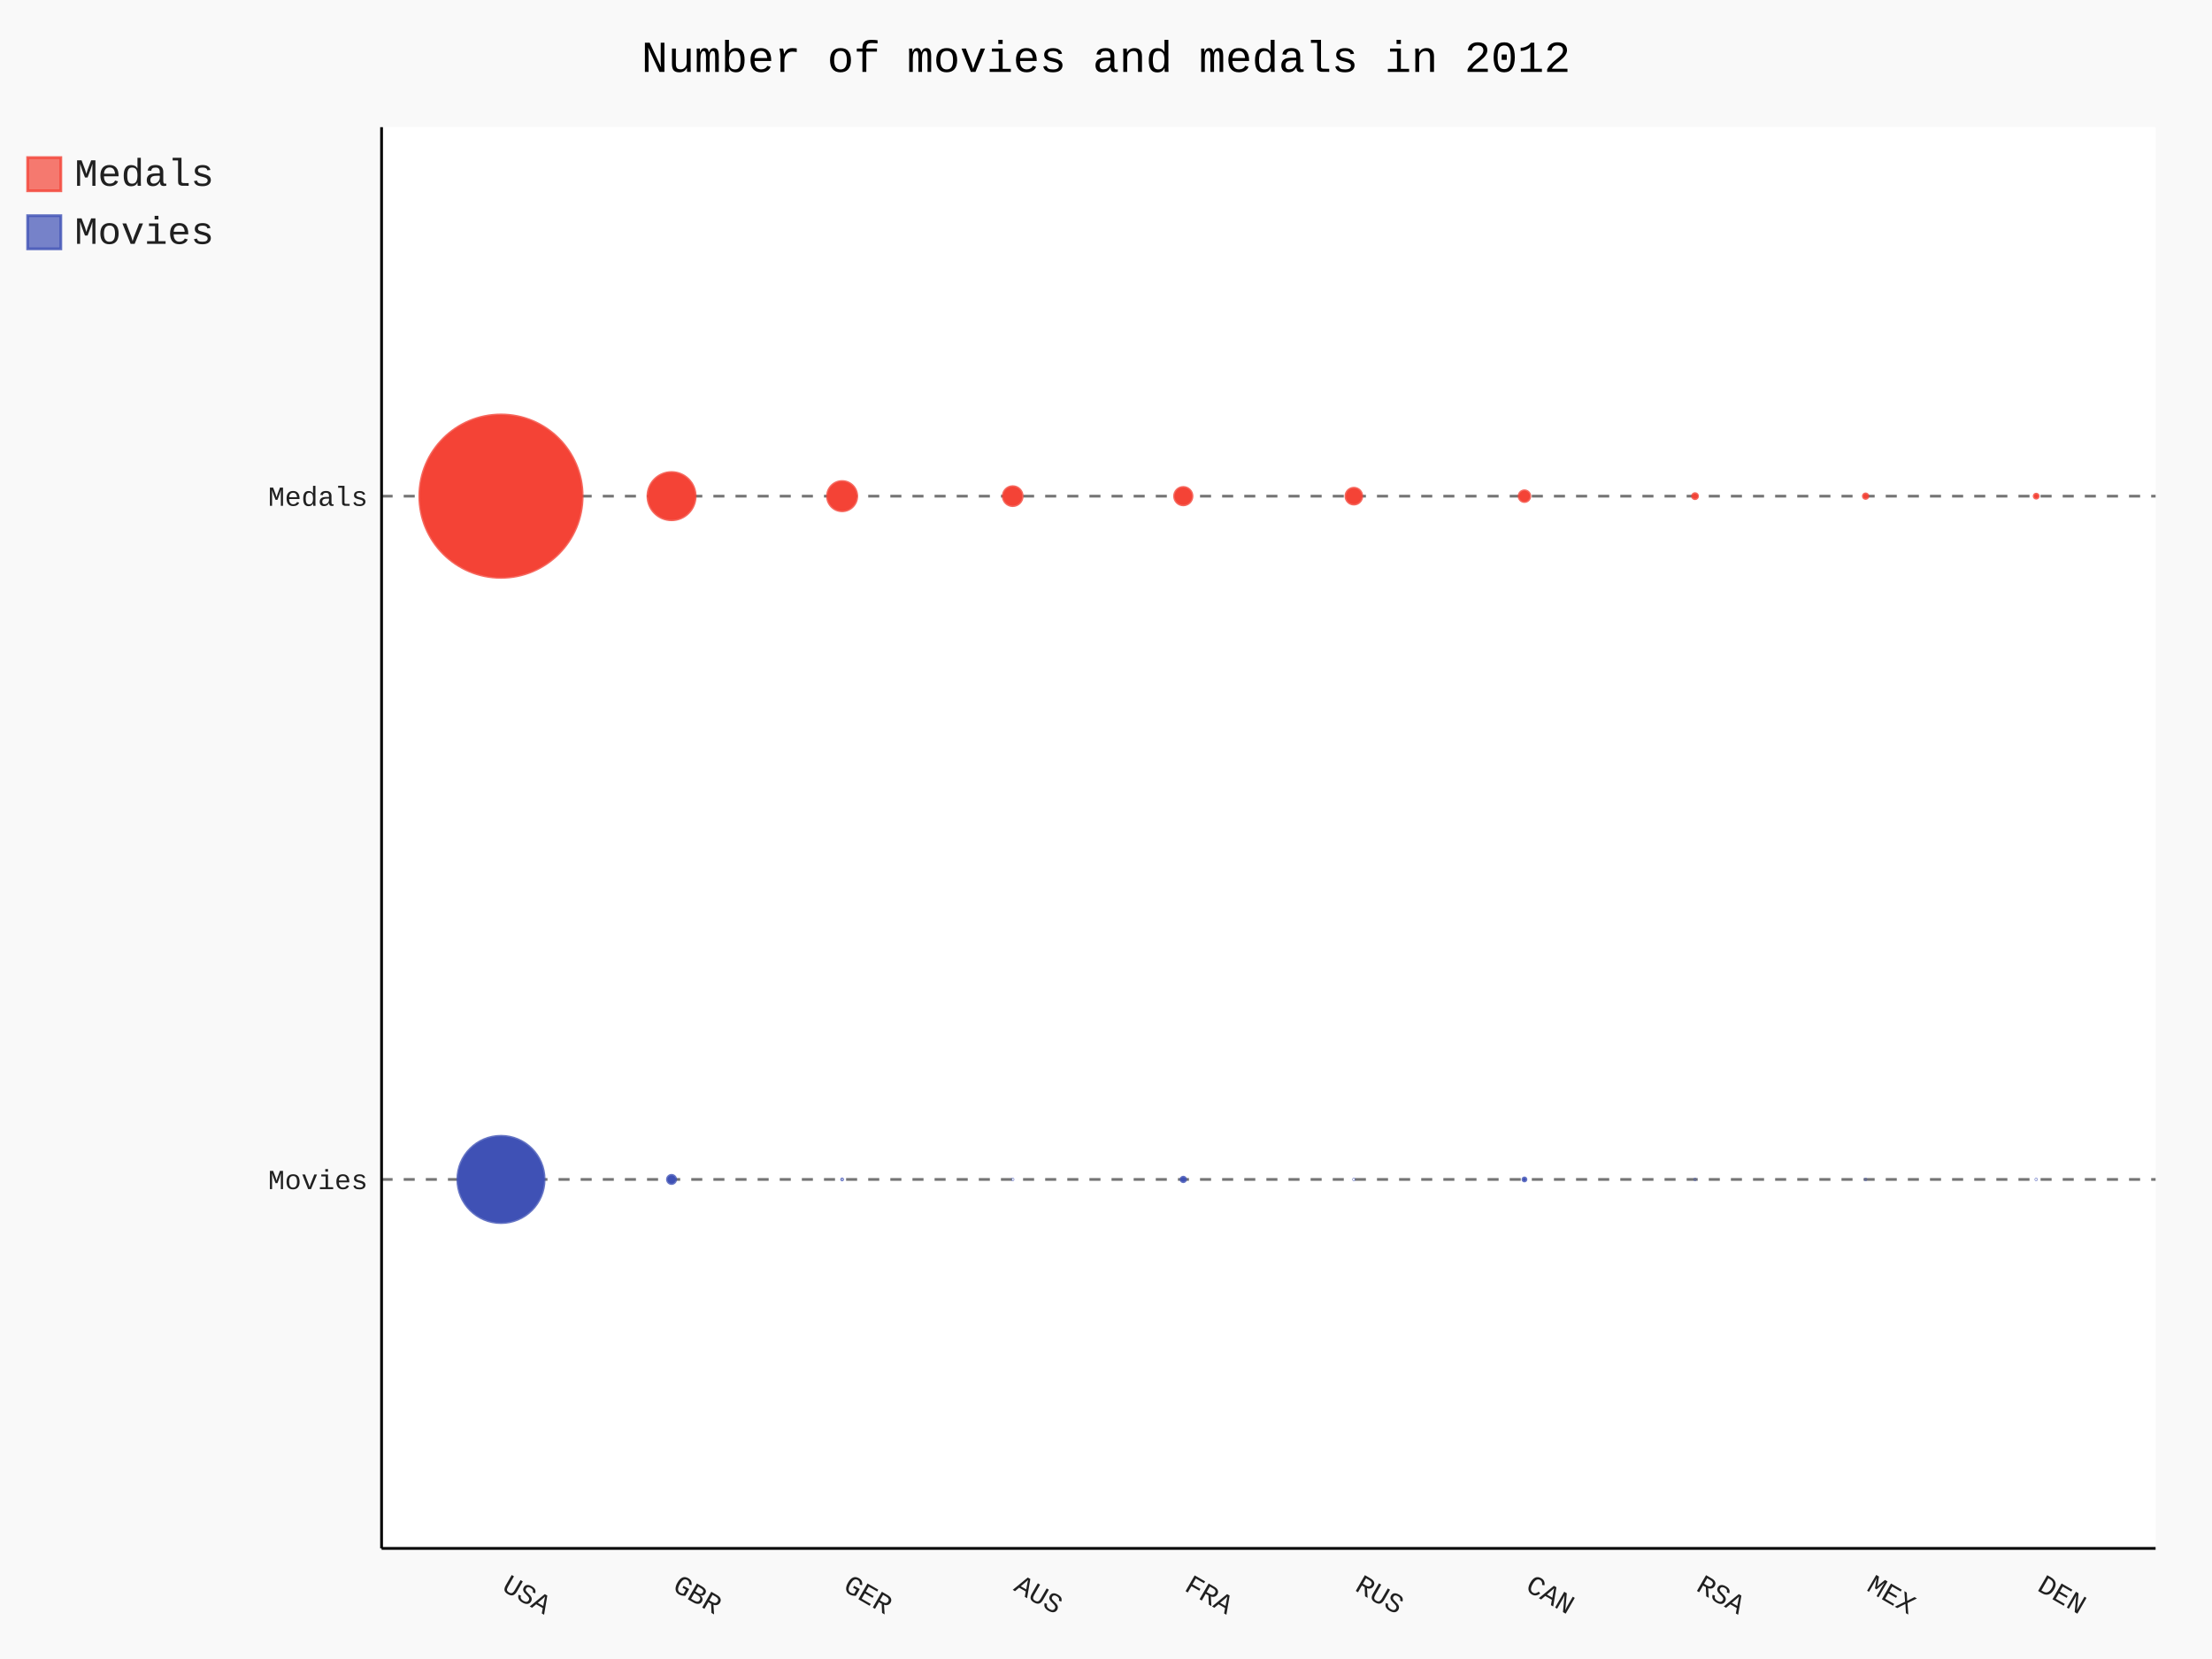
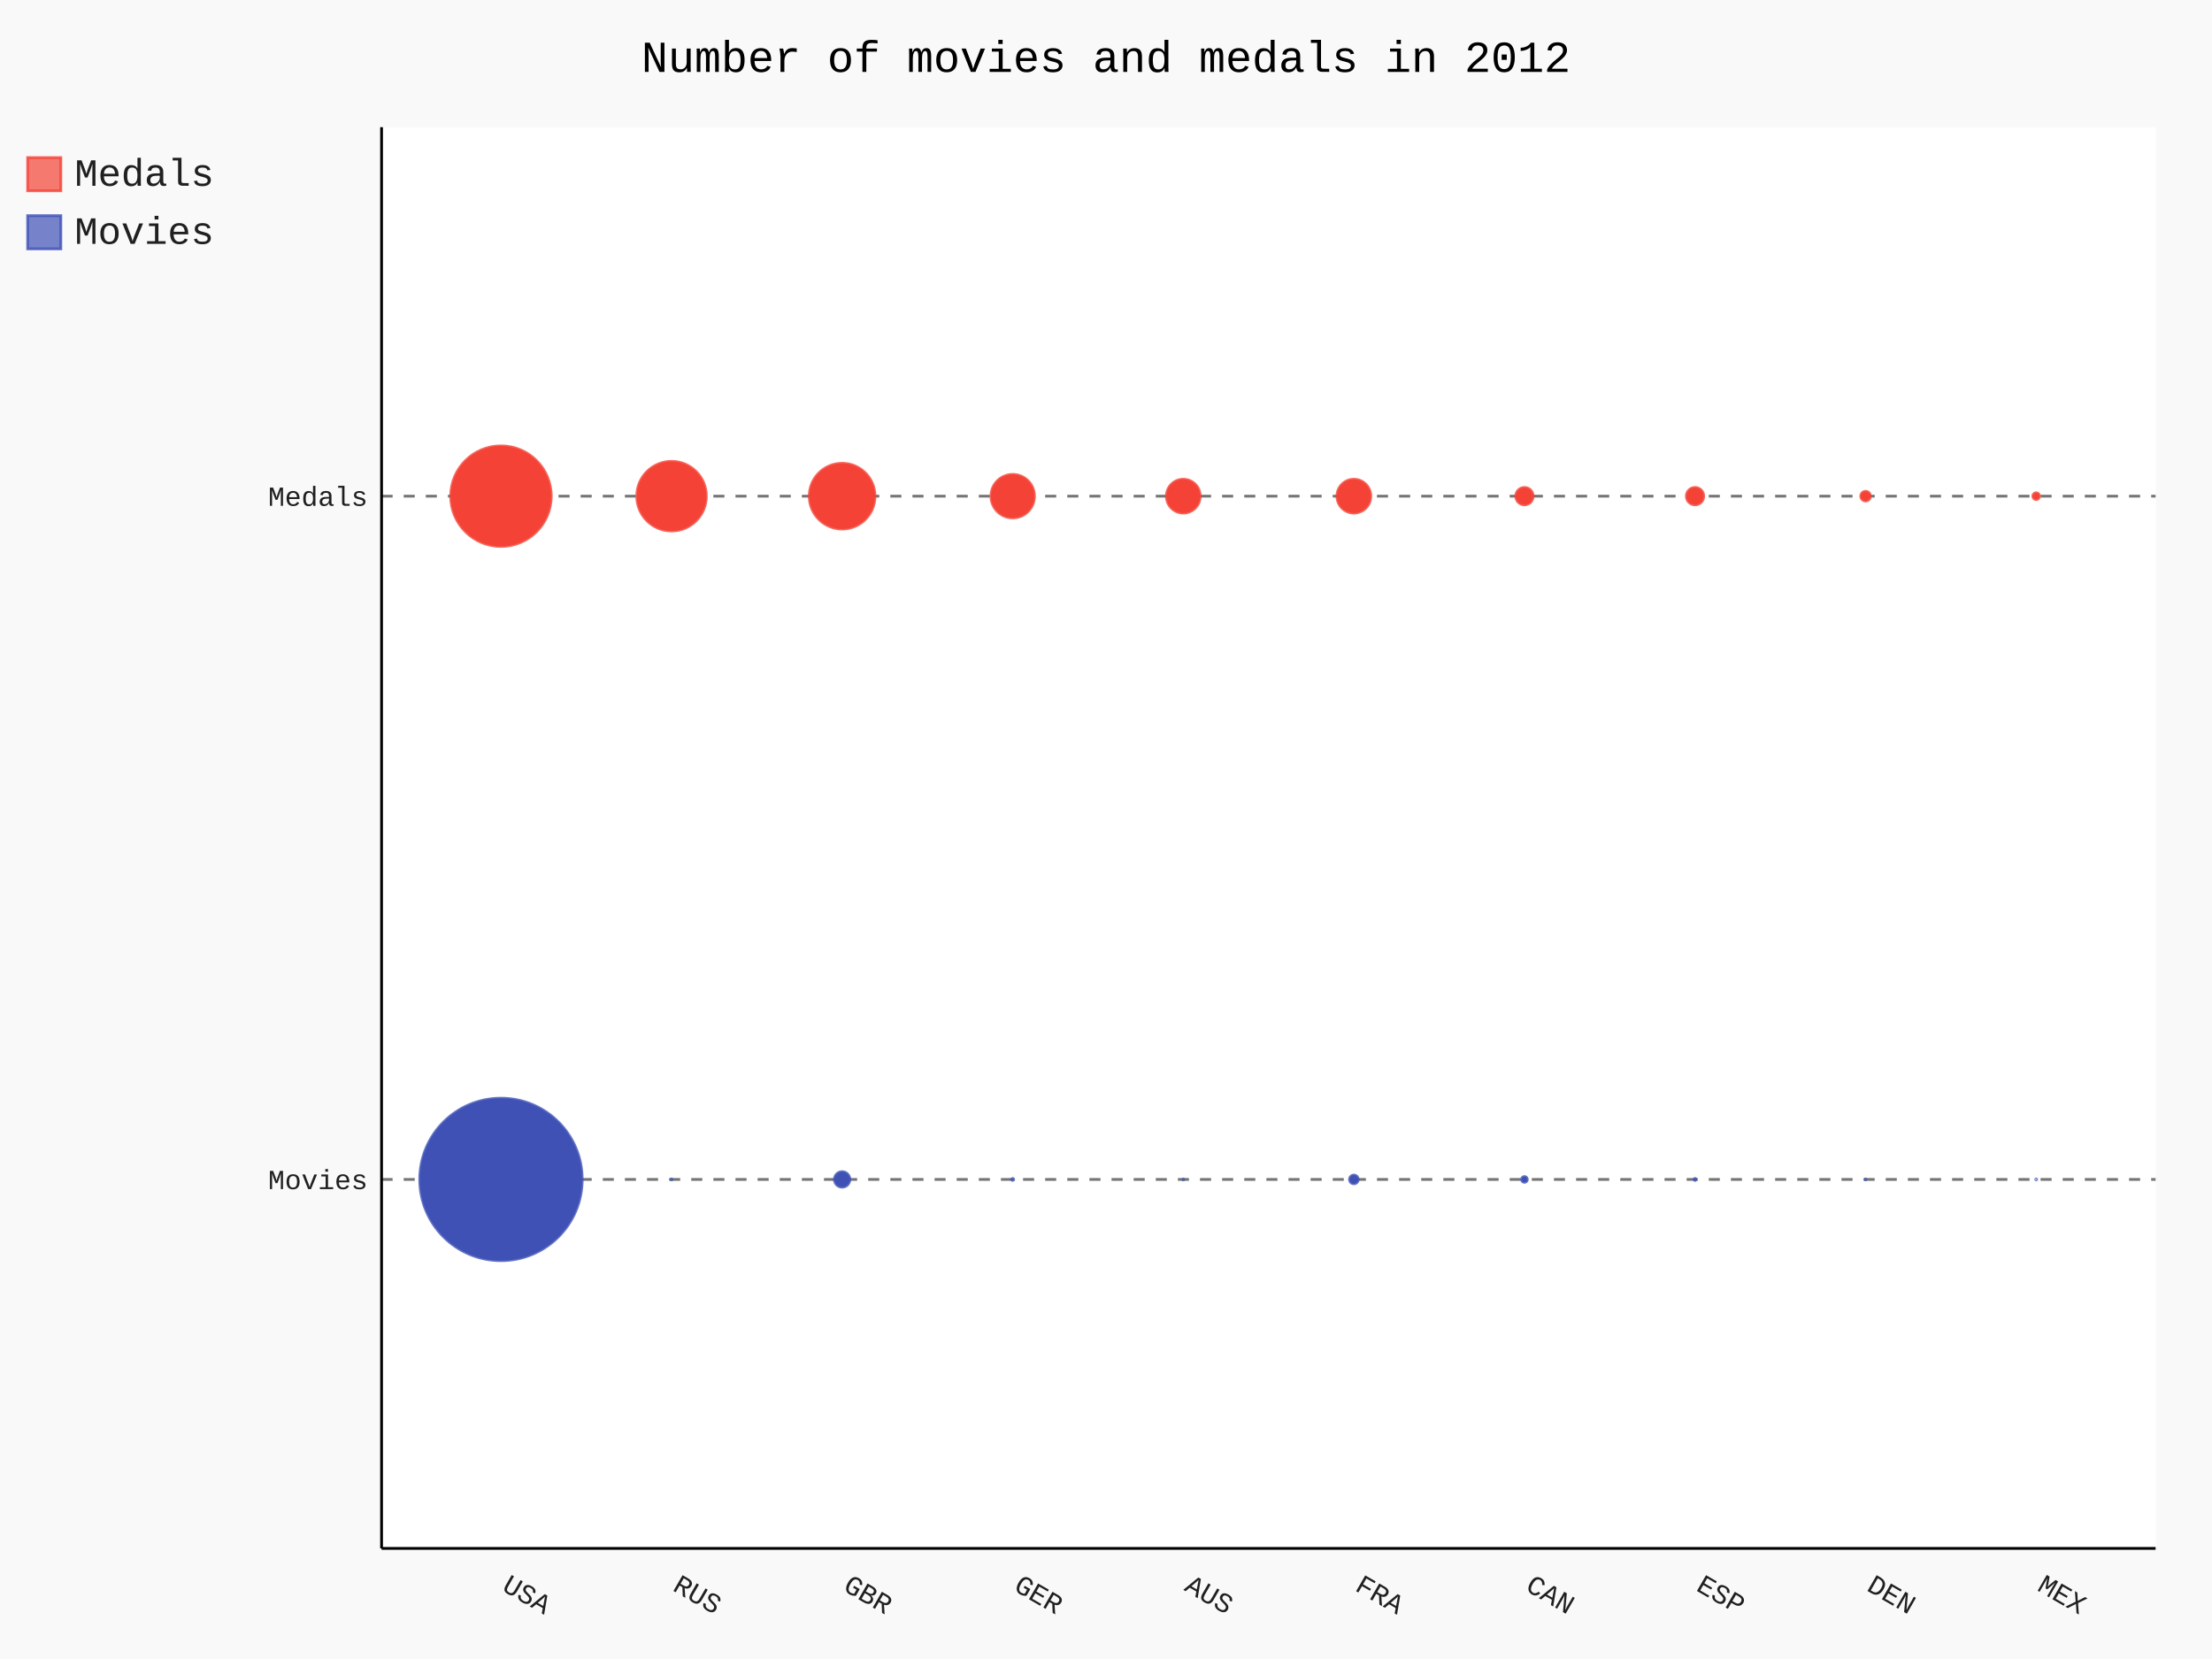
- <svg xmlns="http://www.w3.org/2000/svg" class="pygal-chart" id="chart-e686cd5d-6b17-4f8f-8b34-39bd952df9e0" viewBox="0 0 800 600">
+ <svg xmlns="http://www.w3.org/2000/svg" class="pygal-chart" id="chart-834ca170-29a4-493a-a2bc-c117c24d0281" viewBox="0 0 800 600">
  <defs>
-     <style type="text/css">#chart-e686cd5d-6b17-4f8f-8b34-39bd952df9e0{-webkit-user-select:none;-webkit-font-smoothing:antialiased;font-family:Consolas,"Liberation Mono",Menlo,Courier,monospace}#chart-e686cd5d-6b17-4f8f-8b34-39bd952df9e0 .title{font-family:Consolas,"Liberation Mono",Menlo,Courier,monospace;font-size:16px}#chart-e686cd5d-6b17-4f8f-8b34-39bd952df9e0 .legends .legend text{font-family:Consolas,"Liberation Mono",Menlo,Courier,monospace;font-size:14px}#chart-e686cd5d-6b17-4f8f-8b34-39bd952df9e0 .axis text{font-family:Consolas,"Liberation Mono",Menlo,Courier,monospace;font-size:10px}#chart-e686cd5d-6b17-4f8f-8b34-39bd952df9e0 .axis text.major{font-family:Consolas,"Liberation Mono",Menlo,Courier,monospace;font-size:10px}#chart-e686cd5d-6b17-4f8f-8b34-39bd952df9e0 .text-overlay text.value{font-family:Consolas,"Liberation Mono",Menlo,Courier,monospace;font-size:16px}#chart-e686cd5d-6b17-4f8f-8b34-39bd952df9e0 .text-overlay text.label{font-family:Consolas,"Liberation Mono",Menlo,Courier,monospace;font-size:10px}#chart-e686cd5d-6b17-4f8f-8b34-39bd952df9e0 .tooltip{font-family:Consolas,"Liberation Mono",Menlo,Courier,monospace;font-size:14px}#chart-e686cd5d-6b17-4f8f-8b34-39bd952df9e0 text.no_data{font-family:Consolas,"Liberation Mono",Menlo,Courier,monospace;font-size:64px}
- #chart-e686cd5d-6b17-4f8f-8b34-39bd952df9e0{background-color:rgba(249,249,249,1)}#chart-e686cd5d-6b17-4f8f-8b34-39bd952df9e0 path,#chart-e686cd5d-6b17-4f8f-8b34-39bd952df9e0 line,#chart-e686cd5d-6b17-4f8f-8b34-39bd952df9e0 rect,#chart-e686cd5d-6b17-4f8f-8b34-39bd952df9e0 circle{-webkit-transition:150ms;-moz-transition:150ms;transition:150ms}#chart-e686cd5d-6b17-4f8f-8b34-39bd952df9e0 .graph &gt; .background{fill:rgba(249,249,249,1)}#chart-e686cd5d-6b17-4f8f-8b34-39bd952df9e0 .plot &gt; .background{fill:rgba(255,255,255,1)}#chart-e686cd5d-6b17-4f8f-8b34-39bd952df9e0 .graph{fill:rgba(0,0,0,.87)}#chart-e686cd5d-6b17-4f8f-8b34-39bd952df9e0 text.no_data{fill:rgba(0,0,0,1)}#chart-e686cd5d-6b17-4f8f-8b34-39bd952df9e0 .title{fill:rgba(0,0,0,1)}#chart-e686cd5d-6b17-4f8f-8b34-39bd952df9e0 .legends .legend text{fill:rgba(0,0,0,.87)}#chart-e686cd5d-6b17-4f8f-8b34-39bd952df9e0 .legends .legend:hover text{fill:rgba(0,0,0,1)}#chart-e686cd5d-6b17-4f8f-8b34-39bd952df9e0 .axis .line{stroke:rgba(0,0,0,1)}#chart-e686cd5d-6b17-4f8f-8b34-39bd952df9e0 .axis .guide.line{stroke:rgba(0,0,0,.54)}#chart-e686cd5d-6b17-4f8f-8b34-39bd952df9e0 .axis .major.line{stroke:rgba(0,0,0,.87)}#chart-e686cd5d-6b17-4f8f-8b34-39bd952df9e0 .axis text.major{fill:rgba(0,0,0,1)}#chart-e686cd5d-6b17-4f8f-8b34-39bd952df9e0 .axis.y .guides:hover .guide.line,#chart-e686cd5d-6b17-4f8f-8b34-39bd952df9e0 .line-graph .axis.x .guides:hover .guide.line,#chart-e686cd5d-6b17-4f8f-8b34-39bd952df9e0 .stackedline-graph .axis.x .guides:hover .guide.line,#chart-e686cd5d-6b17-4f8f-8b34-39bd952df9e0 .xy-graph .axis.x .guides:hover .guide.line{stroke:rgba(0,0,0,1)}#chart-e686cd5d-6b17-4f8f-8b34-39bd952df9e0 .axis .guides:hover text{fill:rgba(0,0,0,1)}#chart-e686cd5d-6b17-4f8f-8b34-39bd952df9e0 .reactive{fill-opacity:.7;stroke-opacity:.8}#chart-e686cd5d-6b17-4f8f-8b34-39bd952df9e0 .ci{stroke:rgba(0,0,0,.87)}#chart-e686cd5d-6b17-4f8f-8b34-39bd952df9e0 .reactive.active,#chart-e686cd5d-6b17-4f8f-8b34-39bd952df9e0 .active .reactive{fill-opacity:.8;stroke-opacity:.9;stroke-width:4}#chart-e686cd5d-6b17-4f8f-8b34-39bd952df9e0 .ci .reactive.active{stroke-width:1.5}#chart-e686cd5d-6b17-4f8f-8b34-39bd952df9e0 .series text{fill:rgba(0,0,0,1)}#chart-e686cd5d-6b17-4f8f-8b34-39bd952df9e0 .tooltip rect{fill:rgba(255,255,255,1);stroke:rgba(0,0,0,1);-webkit-transition:opacity 150ms;-moz-transition:opacity 150ms;transition:opacity 150ms}#chart-e686cd5d-6b17-4f8f-8b34-39bd952df9e0 .tooltip .label{fill:rgba(0,0,0,.87)}#chart-e686cd5d-6b17-4f8f-8b34-39bd952df9e0 .tooltip .label{fill:rgba(0,0,0,.87)}#chart-e686cd5d-6b17-4f8f-8b34-39bd952df9e0 .tooltip .legend{font-size:.8em;fill:rgba(0,0,0,.54)}#chart-e686cd5d-6b17-4f8f-8b34-39bd952df9e0 .tooltip .x_label{font-size:.6em;fill:rgba(0,0,0,1)}#chart-e686cd5d-6b17-4f8f-8b34-39bd952df9e0 .tooltip .xlink{font-size:.5em;text-decoration:underline}#chart-e686cd5d-6b17-4f8f-8b34-39bd952df9e0 .tooltip .value{font-size:1.5em}#chart-e686cd5d-6b17-4f8f-8b34-39bd952df9e0 .bound{font-size:.5em}#chart-e686cd5d-6b17-4f8f-8b34-39bd952df9e0 .max-value{font-size:.75em;fill:rgba(0,0,0,.54)}#chart-e686cd5d-6b17-4f8f-8b34-39bd952df9e0 .map-element{fill:rgba(255,255,255,1);stroke:rgba(0,0,0,.54) !important}#chart-e686cd5d-6b17-4f8f-8b34-39bd952df9e0 .map-element .reactive{fill-opacity:inherit;stroke-opacity:inherit}#chart-e686cd5d-6b17-4f8f-8b34-39bd952df9e0 .color-0,#chart-e686cd5d-6b17-4f8f-8b34-39bd952df9e0 .color-0 a:visited{stroke:#F44336;fill:#F44336}#chart-e686cd5d-6b17-4f8f-8b34-39bd952df9e0 .color-1,#chart-e686cd5d-6b17-4f8f-8b34-39bd952df9e0 .color-1 a:visited{stroke:#3F51B5;fill:#3F51B5}#chart-e686cd5d-6b17-4f8f-8b34-39bd952df9e0 .text-overlay .color-0 text{fill:black}#chart-e686cd5d-6b17-4f8f-8b34-39bd952df9e0 .text-overlay .color-1 text{fill:black}
- #chart-e686cd5d-6b17-4f8f-8b34-39bd952df9e0 text.no_data{text-anchor:middle}#chart-e686cd5d-6b17-4f8f-8b34-39bd952df9e0 .guide.line{fill:none}#chart-e686cd5d-6b17-4f8f-8b34-39bd952df9e0 .centered{text-anchor:middle}#chart-e686cd5d-6b17-4f8f-8b34-39bd952df9e0 .title{text-anchor:middle}#chart-e686cd5d-6b17-4f8f-8b34-39bd952df9e0 .legends .legend text{fill-opacity:1}#chart-e686cd5d-6b17-4f8f-8b34-39bd952df9e0 .axis.x text{text-anchor:middle}#chart-e686cd5d-6b17-4f8f-8b34-39bd952df9e0 .axis.x:not(.web) text[transform]{text-anchor:start}#chart-e686cd5d-6b17-4f8f-8b34-39bd952df9e0 .axis.x:not(.web) text[transform].backwards{text-anchor:end}#chart-e686cd5d-6b17-4f8f-8b34-39bd952df9e0 .axis.y text{text-anchor:end}#chart-e686cd5d-6b17-4f8f-8b34-39bd952df9e0 .axis.y text[transform].backwards{text-anchor:start}#chart-e686cd5d-6b17-4f8f-8b34-39bd952df9e0 .axis.y2 text{text-anchor:start}#chart-e686cd5d-6b17-4f8f-8b34-39bd952df9e0 .axis.y2 text[transform].backwards{text-anchor:end}#chart-e686cd5d-6b17-4f8f-8b34-39bd952df9e0 .axis .guide.line{stroke-dasharray:4,4}#chart-e686cd5d-6b17-4f8f-8b34-39bd952df9e0 .axis .major.guide.line{stroke-dasharray:6,6}#chart-e686cd5d-6b17-4f8f-8b34-39bd952df9e0 .horizontal .axis.y .guide.line,#chart-e686cd5d-6b17-4f8f-8b34-39bd952df9e0 .horizontal .axis.y2 .guide.line,#chart-e686cd5d-6b17-4f8f-8b34-39bd952df9e0 .vertical .axis.x .guide.line{opacity:0}#chart-e686cd5d-6b17-4f8f-8b34-39bd952df9e0 .horizontal .axis.always_show .guide.line,#chart-e686cd5d-6b17-4f8f-8b34-39bd952df9e0 .vertical .axis.always_show .guide.line{opacity:1 !important}#chart-e686cd5d-6b17-4f8f-8b34-39bd952df9e0 .axis.y .guides:hover .guide.line,#chart-e686cd5d-6b17-4f8f-8b34-39bd952df9e0 .axis.y2 .guides:hover .guide.line,#chart-e686cd5d-6b17-4f8f-8b34-39bd952df9e0 .axis.x .guides:hover .guide.line{opacity:1}#chart-e686cd5d-6b17-4f8f-8b34-39bd952df9e0 .axis .guides:hover text{opacity:1}#chart-e686cd5d-6b17-4f8f-8b34-39bd952df9e0 .nofill{fill:none}#chart-e686cd5d-6b17-4f8f-8b34-39bd952df9e0 .subtle-fill{fill-opacity:.2}#chart-e686cd5d-6b17-4f8f-8b34-39bd952df9e0 .dot{stroke-width:1px;fill-opacity:1}#chart-e686cd5d-6b17-4f8f-8b34-39bd952df9e0 .dot.active{stroke-width:5px}#chart-e686cd5d-6b17-4f8f-8b34-39bd952df9e0 .dot.negative{fill:transparent}#chart-e686cd5d-6b17-4f8f-8b34-39bd952df9e0 text,#chart-e686cd5d-6b17-4f8f-8b34-39bd952df9e0 tspan{stroke:none !important}#chart-e686cd5d-6b17-4f8f-8b34-39bd952df9e0 .series text.active{opacity:1}#chart-e686cd5d-6b17-4f8f-8b34-39bd952df9e0 .tooltip rect{fill-opacity:.95;stroke-width:.5}#chart-e686cd5d-6b17-4f8f-8b34-39bd952df9e0 .tooltip text{fill-opacity:1}#chart-e686cd5d-6b17-4f8f-8b34-39bd952df9e0 .showable{visibility:hidden}#chart-e686cd5d-6b17-4f8f-8b34-39bd952df9e0 .showable.shown{visibility:visible}#chart-e686cd5d-6b17-4f8f-8b34-39bd952df9e0 .gauge-background{fill:rgba(229,229,229,1);stroke:none}#chart-e686cd5d-6b17-4f8f-8b34-39bd952df9e0 .bg-lines{stroke:rgba(249,249,249,1);stroke-width:2px}</style>
+     <style type="text/css">#chart-834ca170-29a4-493a-a2bc-c117c24d0281{-webkit-user-select:none;-webkit-font-smoothing:antialiased;font-family:Consolas,"Liberation Mono",Menlo,Courier,monospace}#chart-834ca170-29a4-493a-a2bc-c117c24d0281 .title{font-family:Consolas,"Liberation Mono",Menlo,Courier,monospace;font-size:16px}#chart-834ca170-29a4-493a-a2bc-c117c24d0281 .legends .legend text{font-family:Consolas,"Liberation Mono",Menlo,Courier,monospace;font-size:14px}#chart-834ca170-29a4-493a-a2bc-c117c24d0281 .axis text{font-family:Consolas,"Liberation Mono",Menlo,Courier,monospace;font-size:10px}#chart-834ca170-29a4-493a-a2bc-c117c24d0281 .axis text.major{font-family:Consolas,"Liberation Mono",Menlo,Courier,monospace;font-size:10px}#chart-834ca170-29a4-493a-a2bc-c117c24d0281 .text-overlay text.value{font-family:Consolas,"Liberation Mono",Menlo,Courier,monospace;font-size:16px}#chart-834ca170-29a4-493a-a2bc-c117c24d0281 .text-overlay text.label{font-family:Consolas,"Liberation Mono",Menlo,Courier,monospace;font-size:10px}#chart-834ca170-29a4-493a-a2bc-c117c24d0281 .tooltip{font-family:Consolas,"Liberation Mono",Menlo,Courier,monospace;font-size:14px}#chart-834ca170-29a4-493a-a2bc-c117c24d0281 text.no_data{font-family:Consolas,"Liberation Mono",Menlo,Courier,monospace;font-size:64px}
+ #chart-834ca170-29a4-493a-a2bc-c117c24d0281{background-color:rgba(249,249,249,1)}#chart-834ca170-29a4-493a-a2bc-c117c24d0281 path,#chart-834ca170-29a4-493a-a2bc-c117c24d0281 line,#chart-834ca170-29a4-493a-a2bc-c117c24d0281 rect,#chart-834ca170-29a4-493a-a2bc-c117c24d0281 circle{-webkit-transition:150ms;-moz-transition:150ms;transition:150ms}#chart-834ca170-29a4-493a-a2bc-c117c24d0281 .graph &gt; .background{fill:rgba(249,249,249,1)}#chart-834ca170-29a4-493a-a2bc-c117c24d0281 .plot &gt; .background{fill:rgba(255,255,255,1)}#chart-834ca170-29a4-493a-a2bc-c117c24d0281 .graph{fill:rgba(0,0,0,.87)}#chart-834ca170-29a4-493a-a2bc-c117c24d0281 text.no_data{fill:rgba(0,0,0,1)}#chart-834ca170-29a4-493a-a2bc-c117c24d0281 .title{fill:rgba(0,0,0,1)}#chart-834ca170-29a4-493a-a2bc-c117c24d0281 .legends .legend text{fill:rgba(0,0,0,.87)}#chart-834ca170-29a4-493a-a2bc-c117c24d0281 .legends .legend:hover text{fill:rgba(0,0,0,1)}#chart-834ca170-29a4-493a-a2bc-c117c24d0281 .axis .line{stroke:rgba(0,0,0,1)}#chart-834ca170-29a4-493a-a2bc-c117c24d0281 .axis .guide.line{stroke:rgba(0,0,0,.54)}#chart-834ca170-29a4-493a-a2bc-c117c24d0281 .axis .major.line{stroke:rgba(0,0,0,.87)}#chart-834ca170-29a4-493a-a2bc-c117c24d0281 .axis text.major{fill:rgba(0,0,0,1)}#chart-834ca170-29a4-493a-a2bc-c117c24d0281 .axis.y .guides:hover .guide.line,#chart-834ca170-29a4-493a-a2bc-c117c24d0281 .line-graph .axis.x .guides:hover .guide.line,#chart-834ca170-29a4-493a-a2bc-c117c24d0281 .stackedline-graph .axis.x .guides:hover .guide.line,#chart-834ca170-29a4-493a-a2bc-c117c24d0281 .xy-graph .axis.x .guides:hover .guide.line{stroke:rgba(0,0,0,1)}#chart-834ca170-29a4-493a-a2bc-c117c24d0281 .axis .guides:hover text{fill:rgba(0,0,0,1)}#chart-834ca170-29a4-493a-a2bc-c117c24d0281 .reactive{fill-opacity:.7;stroke-opacity:.8}#chart-834ca170-29a4-493a-a2bc-c117c24d0281 .ci{stroke:rgba(0,0,0,.87)}#chart-834ca170-29a4-493a-a2bc-c117c24d0281 .reactive.active,#chart-834ca170-29a4-493a-a2bc-c117c24d0281 .active .reactive{fill-opacity:.8;stroke-opacity:.9;stroke-width:4}#chart-834ca170-29a4-493a-a2bc-c117c24d0281 .ci .reactive.active{stroke-width:1.5}#chart-834ca170-29a4-493a-a2bc-c117c24d0281 .series text{fill:rgba(0,0,0,1)}#chart-834ca170-29a4-493a-a2bc-c117c24d0281 .tooltip rect{fill:rgba(255,255,255,1);stroke:rgba(0,0,0,1);-webkit-transition:opacity 150ms;-moz-transition:opacity 150ms;transition:opacity 150ms}#chart-834ca170-29a4-493a-a2bc-c117c24d0281 .tooltip .label{fill:rgba(0,0,0,.87)}#chart-834ca170-29a4-493a-a2bc-c117c24d0281 .tooltip .label{fill:rgba(0,0,0,.87)}#chart-834ca170-29a4-493a-a2bc-c117c24d0281 .tooltip .legend{font-size:.8em;fill:rgba(0,0,0,.54)}#chart-834ca170-29a4-493a-a2bc-c117c24d0281 .tooltip .x_label{font-size:.6em;fill:rgba(0,0,0,1)}#chart-834ca170-29a4-493a-a2bc-c117c24d0281 .tooltip .xlink{font-size:.5em;text-decoration:underline}#chart-834ca170-29a4-493a-a2bc-c117c24d0281 .tooltip .value{font-size:1.5em}#chart-834ca170-29a4-493a-a2bc-c117c24d0281 .bound{font-size:.5em}#chart-834ca170-29a4-493a-a2bc-c117c24d0281 .max-value{font-size:.75em;fill:rgba(0,0,0,.54)}#chart-834ca170-29a4-493a-a2bc-c117c24d0281 .map-element{fill:rgba(255,255,255,1);stroke:rgba(0,0,0,.54) !important}#chart-834ca170-29a4-493a-a2bc-c117c24d0281 .map-element .reactive{fill-opacity:inherit;stroke-opacity:inherit}#chart-834ca170-29a4-493a-a2bc-c117c24d0281 .color-0,#chart-834ca170-29a4-493a-a2bc-c117c24d0281 .color-0 a:visited{stroke:#F44336;fill:#F44336}#chart-834ca170-29a4-493a-a2bc-c117c24d0281 .color-1,#chart-834ca170-29a4-493a-a2bc-c117c24d0281 .color-1 a:visited{stroke:#3F51B5;fill:#3F51B5}#chart-834ca170-29a4-493a-a2bc-c117c24d0281 .text-overlay .color-0 text{fill:black}#chart-834ca170-29a4-493a-a2bc-c117c24d0281 .text-overlay .color-1 text{fill:black}
+ #chart-834ca170-29a4-493a-a2bc-c117c24d0281 text.no_data{text-anchor:middle}#chart-834ca170-29a4-493a-a2bc-c117c24d0281 .guide.line{fill:none}#chart-834ca170-29a4-493a-a2bc-c117c24d0281 .centered{text-anchor:middle}#chart-834ca170-29a4-493a-a2bc-c117c24d0281 .title{text-anchor:middle}#chart-834ca170-29a4-493a-a2bc-c117c24d0281 .legends .legend text{fill-opacity:1}#chart-834ca170-29a4-493a-a2bc-c117c24d0281 .axis.x text{text-anchor:middle}#chart-834ca170-29a4-493a-a2bc-c117c24d0281 .axis.x:not(.web) text[transform]{text-anchor:start}#chart-834ca170-29a4-493a-a2bc-c117c24d0281 .axis.x:not(.web) text[transform].backwards{text-anchor:end}#chart-834ca170-29a4-493a-a2bc-c117c24d0281 .axis.y text{text-anchor:end}#chart-834ca170-29a4-493a-a2bc-c117c24d0281 .axis.y text[transform].backwards{text-anchor:start}#chart-834ca170-29a4-493a-a2bc-c117c24d0281 .axis.y2 text{text-anchor:start}#chart-834ca170-29a4-493a-a2bc-c117c24d0281 .axis.y2 text[transform].backwards{text-anchor:end}#chart-834ca170-29a4-493a-a2bc-c117c24d0281 .axis .guide.line{stroke-dasharray:4,4}#chart-834ca170-29a4-493a-a2bc-c117c24d0281 .axis .major.guide.line{stroke-dasharray:6,6}#chart-834ca170-29a4-493a-a2bc-c117c24d0281 .horizontal .axis.y .guide.line,#chart-834ca170-29a4-493a-a2bc-c117c24d0281 .horizontal .axis.y2 .guide.line,#chart-834ca170-29a4-493a-a2bc-c117c24d0281 .vertical .axis.x .guide.line{opacity:0}#chart-834ca170-29a4-493a-a2bc-c117c24d0281 .horizontal .axis.always_show .guide.line,#chart-834ca170-29a4-493a-a2bc-c117c24d0281 .vertical .axis.always_show .guide.line{opacity:1 !important}#chart-834ca170-29a4-493a-a2bc-c117c24d0281 .axis.y .guides:hover .guide.line,#chart-834ca170-29a4-493a-a2bc-c117c24d0281 .axis.y2 .guides:hover .guide.line,#chart-834ca170-29a4-493a-a2bc-c117c24d0281 .axis.x .guides:hover .guide.line{opacity:1}#chart-834ca170-29a4-493a-a2bc-c117c24d0281 .axis .guides:hover text{opacity:1}#chart-834ca170-29a4-493a-a2bc-c117c24d0281 .nofill{fill:none}#chart-834ca170-29a4-493a-a2bc-c117c24d0281 .subtle-fill{fill-opacity:.2}#chart-834ca170-29a4-493a-a2bc-c117c24d0281 .dot{stroke-width:1px;fill-opacity:1}#chart-834ca170-29a4-493a-a2bc-c117c24d0281 .dot.active{stroke-width:5px}#chart-834ca170-29a4-493a-a2bc-c117c24d0281 .dot.negative{fill:transparent}#chart-834ca170-29a4-493a-a2bc-c117c24d0281 text,#chart-834ca170-29a4-493a-a2bc-c117c24d0281 tspan{stroke:none !important}#chart-834ca170-29a4-493a-a2bc-c117c24d0281 .series text.active{opacity:1}#chart-834ca170-29a4-493a-a2bc-c117c24d0281 .tooltip rect{fill-opacity:.95;stroke-width:.5}#chart-834ca170-29a4-493a-a2bc-c117c24d0281 .tooltip text{fill-opacity:1}#chart-834ca170-29a4-493a-a2bc-c117c24d0281 .showable{visibility:hidden}#chart-834ca170-29a4-493a-a2bc-c117c24d0281 .showable.shown{visibility:visible}#chart-834ca170-29a4-493a-a2bc-c117c24d0281 .gauge-background{fill:rgba(229,229,229,1);stroke:none}#chart-834ca170-29a4-493a-a2bc-c117c24d0281 .bg-lines{stroke:rgba(249,249,249,1);stroke-width:2px}</style>
  </defs>
  <g class="graph dot-graph vertical">
    <rect class="background" height="600" width="800" x="0" y="0" />
    <g class="plot" transform="translate(138, 46)">
      <rect class="background" height="514" width="641.6" x="0" y="0" />
      <g class="axis y">
        <path class="line" d="M0 514 h641.6" />
        <g class="guides">
          <path class="guide line" d="M0 133.442 h641.6" />
          <text class="" x="-5" y="136.942">Medals</text>
        </g>
        <g class="guides">
          <path class="guide line" d="M0 380.558 h641.6" />
          <text class="" x="-5" y="384.058">Movies</text>
        </g>
      </g>
      <g class="axis x">
        <path class="line" d="M0 0 v514" />
        <g class="guides">
          <path class="guide line" d="M43.185 0 v514" />
          <text class="" transform="rotate(30 43.18462 529)" x="43.185" y="529.0">USA</text>
        </g>
        <g class="guides">
          <path class="guide line" d="M104.877 0 v514" />
-           <text class="" transform="rotate(30 104.8769 529)" x="104.877" y="529.0">GBR</text>
+           <text class="" transform="rotate(30 104.8769 529)" x="104.877" y="529.0">RUS</text>
        </g>
        <g class="guides">
          <path class="guide line" d="M166.569 0 v514" />
-           <text class="" transform="rotate(30 166.5692 529)" x="166.569" y="529.0">GER</text>
+           <text class="" transform="rotate(30 166.5692 529)" x="166.569" y="529.0">GBR</text>
        </g>
        <g class="guides">
          <path class="guide line" d="M228.262 0 v514" />
-           <text class="" transform="rotate(30 228.2615 529)" x="228.262" y="529.0">AUS</text>
+           <text class="" transform="rotate(30 228.2615 529)" x="228.262" y="529.0">GER</text>
        </g>
        <g class="guides">
          <path class="guide line" d="M289.954 0 v514" />
-           <text class="" transform="rotate(30 289.9538 529)" x="289.954" y="529.0">FRA</text>
+           <text class="" transform="rotate(30 289.9538 529)" x="289.954" y="529.0">AUS</text>
        </g>
        <g class="guides">
          <path class="guide line" d="M351.646 0 v514" />
-           <text class="" transform="rotate(30 351.6462 529)" x="351.646" y="529.0">RUS</text>
+           <text class="" transform="rotate(30 351.6462 529)" x="351.646" y="529.0">FRA</text>
        </g>
        <g class="guides">
          <path class="guide line" d="M413.338 0 v514" />
          <text class="" transform="rotate(30 413.3385 529)" x="413.338" y="529.0">CAN</text>
        </g>
        <g class="guides">
          <path class="guide line" d="M475.031 0 v514" />
-           <text class="" transform="rotate(30 475.0308 529)" x="475.031" y="529.0">RSA</text>
+           <text class="" transform="rotate(30 475.0308 529)" x="475.031" y="529.0">ESP</text>
        </g>
        <g class="guides">
          <path class="guide line" d="M536.723 0 v514" />
-           <text class="" transform="rotate(30 536.7231 529)" x="536.723" y="529.0">MEX</text>
+           <text class="" transform="rotate(30 536.7231 529)" x="536.723" y="529.0">DEN</text>
        </g>
        <g class="guides">
          <path class="guide line" d="M598.415 0 v514" />
-           <text class="" transform="rotate(30 598.4154 529)" x="598.415" y="529.0">DEN</text>
+           <text class="" transform="rotate(30 598.4154 529)" x="598.415" y="529.0">MEX</text>
        </g>
      </g>
      <g class="series serie-0 color-0">
        <g class="dots">
-           <circle class="dot reactive tooltip-trigger" cx="43.185" cy="133.442" r="29.377" />
+           <circle class="dot reactive tooltip-trigger" cx="43.185" cy="133.442" r="18.186" />
        </g>
        <g class="dots">
-           <circle class="dot reactive tooltip-trigger" cx="104.877" cy="133.442" r="8.553" />
+           <circle class="dot reactive tooltip-trigger" cx="104.877" cy="133.442" r="12.59" />
        </g>
        <g class="dots">
-           <circle class="dot reactive tooltip-trigger" cx="166.569" cy="133.442" r="5.299" />
+           <circle class="dot reactive tooltip-trigger" cx="166.569" cy="133.442" r="11.891" />
        </g>
        <g class="dots">
-           <circle class="dot reactive tooltip-trigger" cx="228.262" cy="133.442" r="3.44" />
+           <circle class="dot reactive tooltip-trigger" cx="228.262" cy="133.442" r="7.869" />
        </g>
        <g class="dots">
-           <circle class="dot reactive tooltip-trigger" cx="289.954" cy="133.442" r="3.161" />
+           <circle class="dot reactive tooltip-trigger" cx="289.954" cy="133.442" r="6.12" />
        </g>
        <g class="dots">
-           <circle class="dot reactive tooltip-trigger" cx="351.646" cy="133.442" r="2.882" />
+           <circle class="dot reactive tooltip-trigger" cx="351.646" cy="133.442" r="6.12" />
        </g>
        <g class="dots">
-           <circle class="dot reactive tooltip-trigger" cx="413.338" cy="133.442" r="1.952" />
+           <circle class="dot reactive tooltip-trigger" cx="413.338" cy="133.442" r="3.148" />
        </g>
        <g class="dots">
-           <circle class="dot reactive tooltip-trigger" cx="475.031" cy="133.442" r="0.93" />
+           <circle class="dot reactive tooltip-trigger" cx="475.031" cy="133.442" r="3.148" />
        </g>
        <g class="dots">
-           <circle class="dot reactive tooltip-trigger" cx="536.723" cy="133.442" r="0.837" />
+           <circle class="dot reactive tooltip-trigger" cx="536.723" cy="133.442" r="1.749" />
        </g>
        <g class="dots">
-           <circle class="dot reactive tooltip-trigger" cx="598.415" cy="133.442" r="0.744" />
+           <circle class="dot reactive tooltip-trigger" cx="598.415" cy="133.442" r="1.224" />
        </g>
      </g>
      <g class="series serie-1 color-1">
        <g class="dots">
-           <circle class="dot reactive tooltip-trigger" cx="43.185" cy="380.558" r="15.618" />
+           <circle class="dot reactive tooltip-trigger" cx="43.185" cy="380.558" r="29.377" />
        </g>
        <g class="dots">
-           <circle class="dot reactive tooltip-trigger" cx="104.877" cy="380.558" r="1.487" />
+           <circle class="dot reactive tooltip-trigger" cx="104.877" cy="380.558" r="0.175" />
        </g>
        <g class="dots">
-           <circle class="dot reactive tooltip-trigger" cx="166.569" cy="380.558" r="0.186" />
+           <circle class="dot reactive tooltip-trigger" cx="166.569" cy="380.558" r="2.798" />
        </g>
        <g class="dots">
-           <circle class="dot reactive tooltip-trigger" cx="228.262" cy="380.558" r="0.093" />
+           <circle class="dot reactive tooltip-trigger" cx="228.262" cy="380.558" r="0.35" />
        </g>
        <g class="dots">
-           <circle class="dot reactive tooltip-trigger" cx="289.954" cy="380.558" r="0.837" />
+           <circle class="dot reactive tooltip-trigger" cx="289.954" cy="380.558" r="0.175" />
        </g>
        <g class="dots">
-           <circle class="dot reactive tooltip-trigger" cx="351.646" cy="380.558" r="0.093" />
+           <circle class="dot reactive tooltip-trigger" cx="351.646" cy="380.558" r="1.574" />
        </g>
        <g class="dots">
-           <circle class="dot reactive tooltip-trigger" cx="413.338" cy="380.558" r="0.558" />
+           <circle class="dot reactive tooltip-trigger" cx="413.338" cy="380.558" r="1.049" />
        </g>
        <g class="dots">
-           <circle class="dot reactive tooltip-trigger" cx="475.031" cy="380.558" r="0.093" />
+           <circle class="dot reactive tooltip-trigger" cx="475.031" cy="380.558" r="0.35" />
        </g>
        <g class="dots">
-           <circle class="dot reactive tooltip-trigger" cx="536.723" cy="380.558" r="0.093" />
+           <circle class="dot reactive tooltip-trigger" cx="536.723" cy="380.558" r="0.175" />
        </g>
        <g class="dots">
-           <circle class="dot reactive tooltip-trigger" cx="598.415" cy="380.558" r="0.093" />
+           <circle class="dot reactive tooltip-trigger" cx="598.415" cy="380.558" r="0.175" />
        </g>
      </g>
    </g>
    <g class="titles">
      <text class="title plot_title" x="400.0" y="26">Number of movies and medals in 2012</text>
    </g>
    <g class="plot overlay" transform="translate(138, 46)">
      <g class="series serie-0 color-0" />
      <g class="series serie-1 color-1" />
    </g>
    <g class="plot text-overlay" transform="translate(138, 46)">
      <g class="series serie-0 color-0" />
      <g class="series serie-1 color-1" />
    </g>
    <g class="plot tooltip-overlay" transform="translate(138, 46)">
      <g class="tooltip" style="opacity: 0" transform="translate(0 0)">
        <rect class="tooltip-box" height="0" rx="0" ry="0" width="0" />
        <g class="text" />
      </g>
    </g>
    <g class="legends" transform="translate(10, 56)">
      <g class="legend reactive activate-serie" id="activate-serie-0">
        <rect class="color-0 reactive" height="12" width="12" x="0.0" y="1.0" />
        <text x="17.0" y="11.2">Medals</text>
      </g>
      <g class="legend reactive activate-serie" id="activate-serie-1">
        <rect class="color-1 reactive" height="12" width="12" x="0.0" y="22.0" />
        <text x="17.0" y="32.2">Movies</text>
      </g>
    </g>
    <g class="legends" transform="translate(790, 56)" />
  </g>
</svg>
